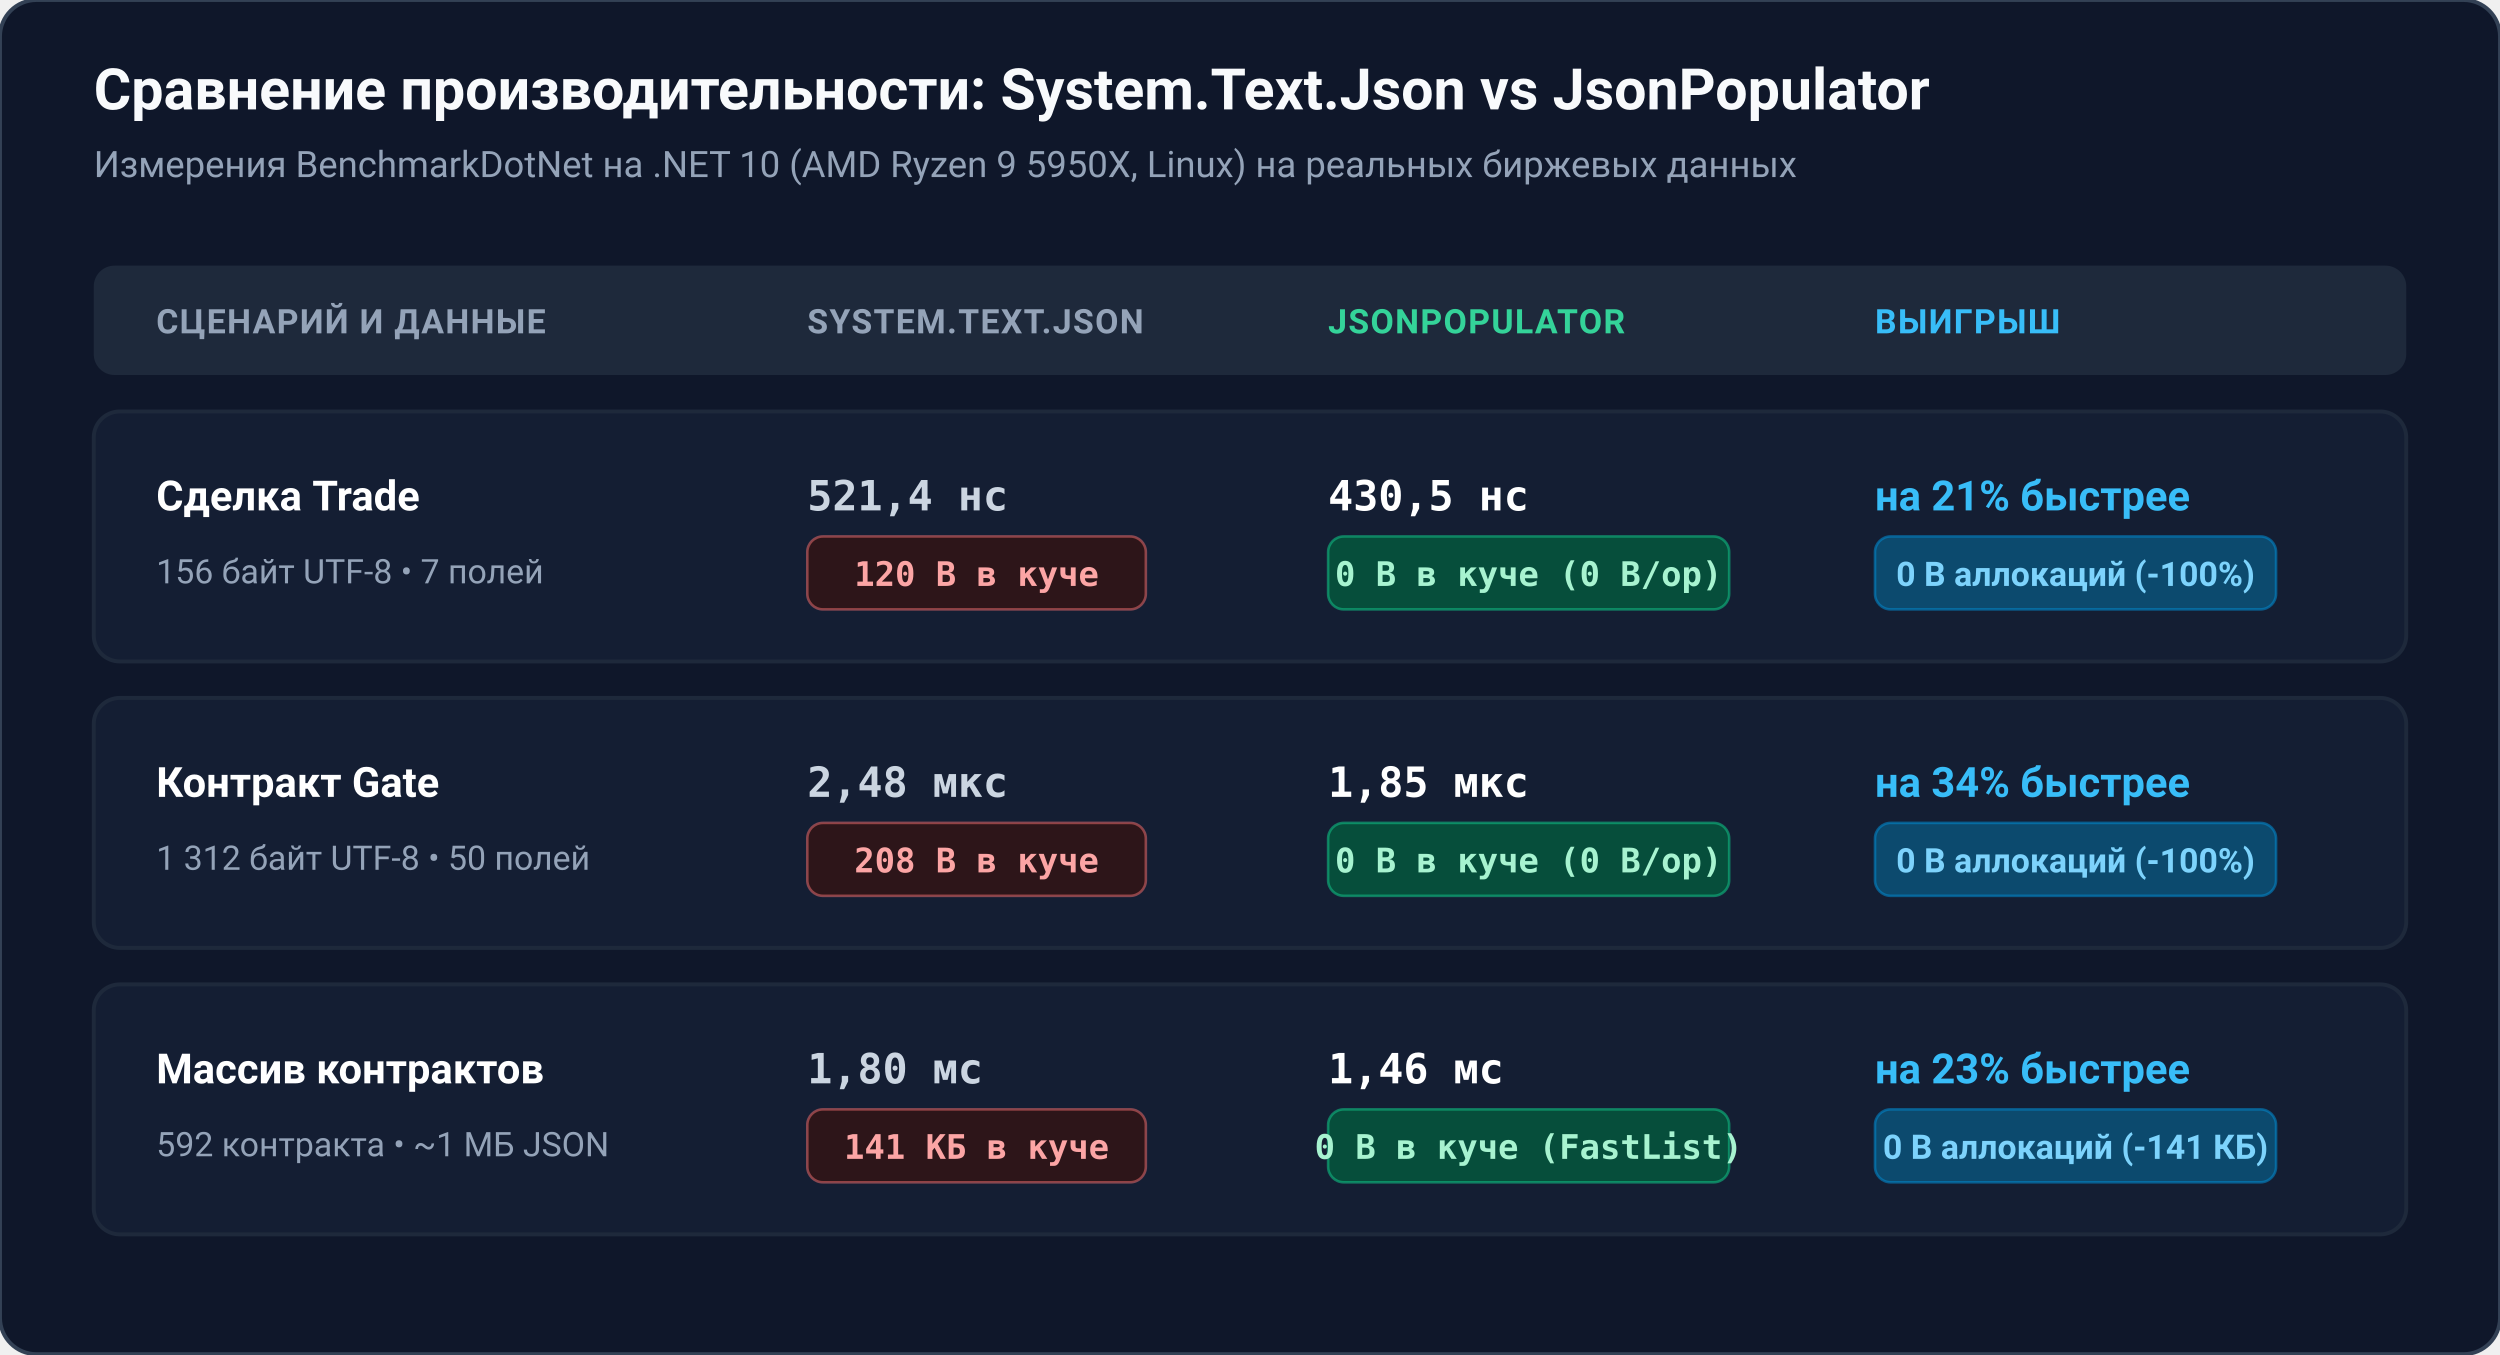
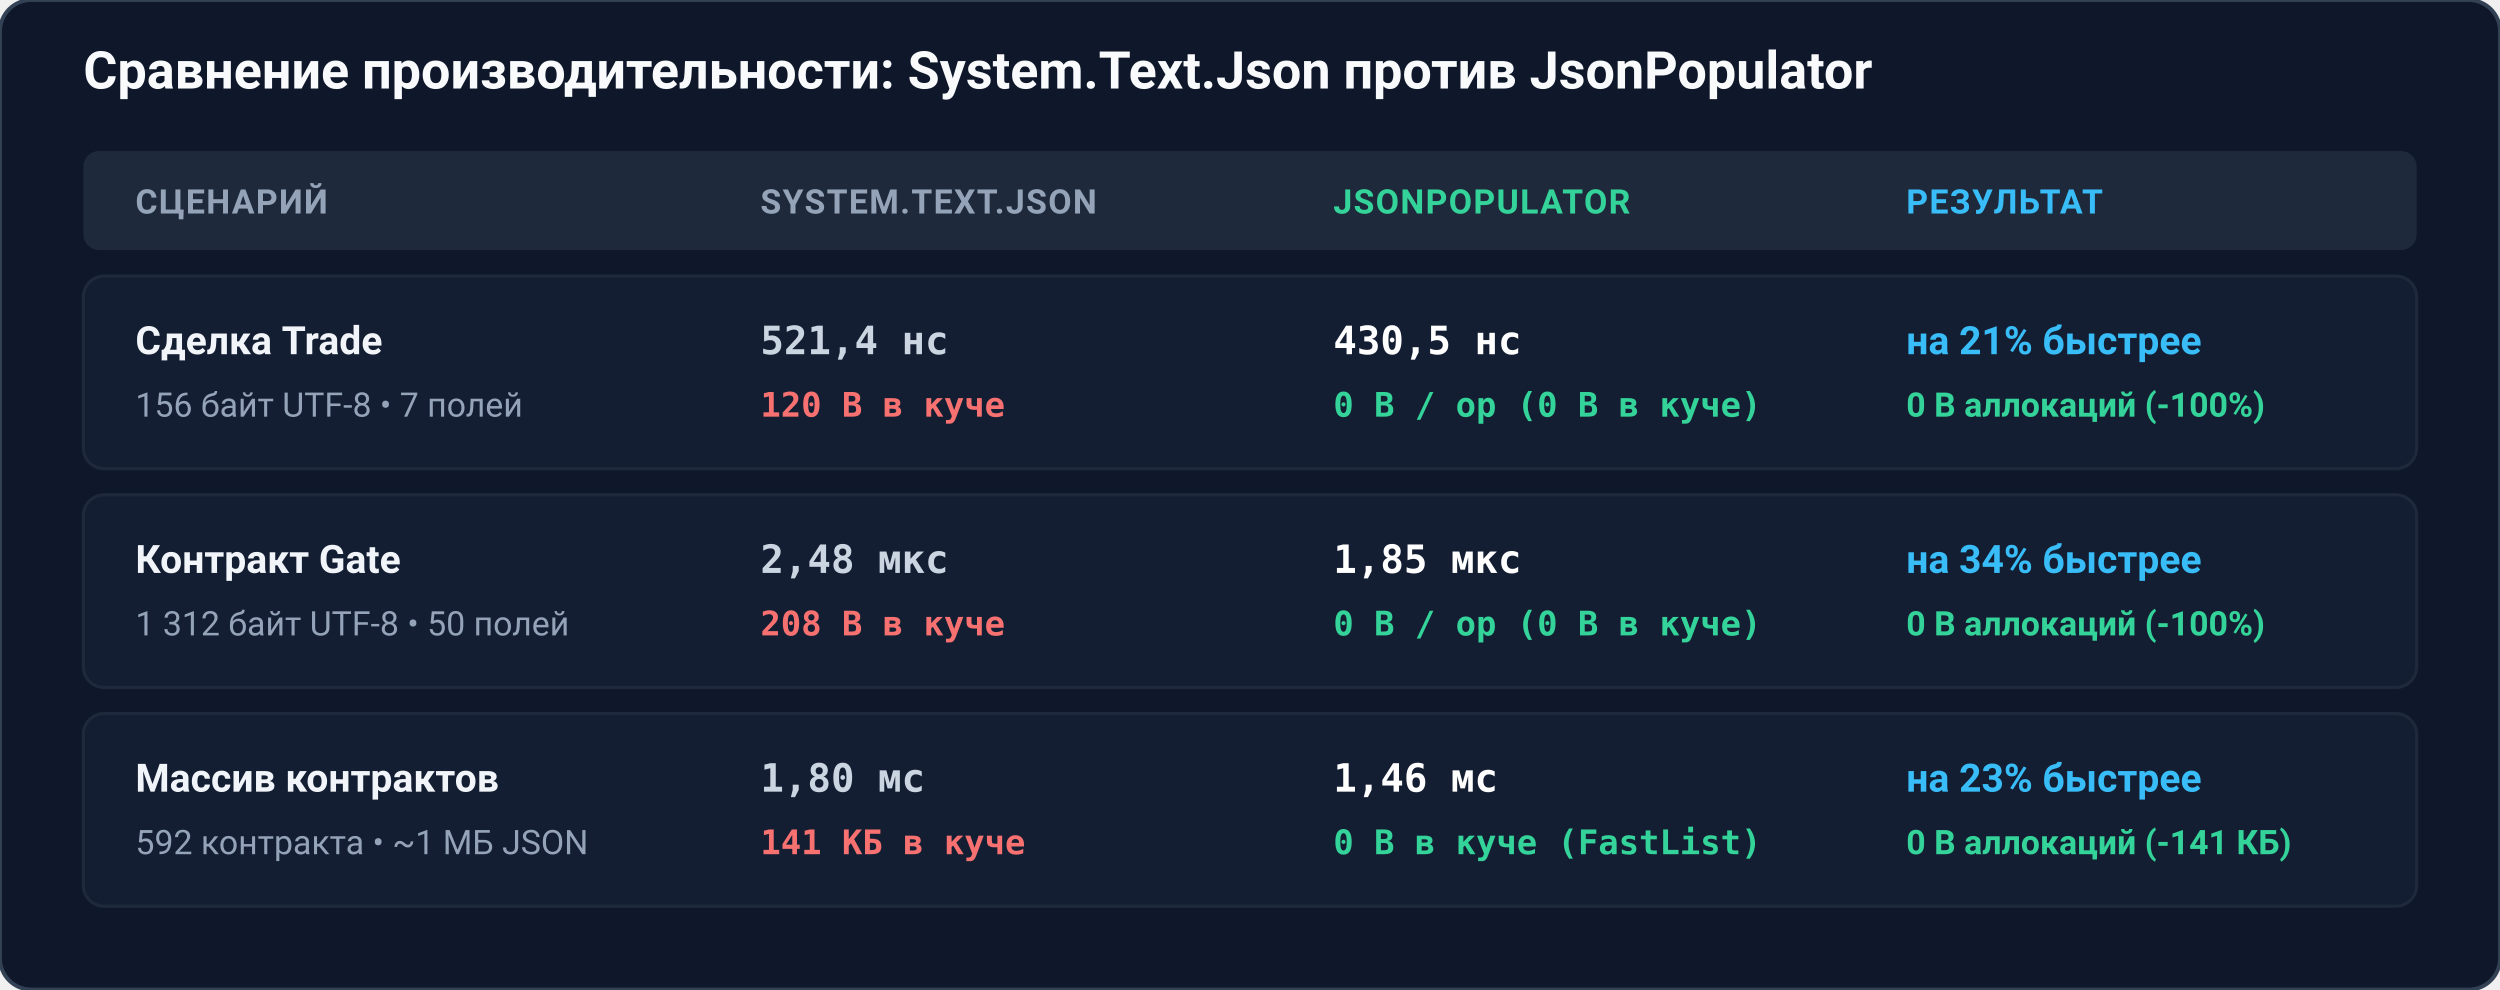
- <svg xmlns="http://www.w3.org/2000/svg" width="960" height="520" viewBox="0 0 960 520" role="img" aria-labelledby="title desc">
-   <rect width="960" height="520" rx="14" fill="#0f172a" />
-   <rect width="960" height="520" rx="14" fill="none" stroke="#334155" stroke-width="1.5" />
-   <g transform="translate(36, 42)">
-     <text x="0" y="0" fill="#f8fafc" font-family="-apple-system, BlinkMacSystemFont, 'Segoe UI', Roboto, sans-serif" font-size="22" font-weight="700">Сравнение производительности: System.Text.Json vs JsonPopulator</text>
-     <text x="0" y="26" fill="#94a3b8" font-family="-apple-system, BlinkMacSystemFont, 'Segoe UI', Roboto, sans-serif" font-size="14">Измерения BenchmarkDotNet на .NET 10 (AMD Ryzen 9 5950X, Linux) на реальных биржевых данных</text>
+ <svg xmlns="http://www.w3.org/2000/svg" width="960" height="380" viewBox="0 0 960 380" role="img" aria-labelledby="title desc">
+   <rect width="960" height="380" rx="12" fill="#0f172a" />
+   <rect width="960" height="380" rx="12" fill="none" stroke="#334155" stroke-width="1.5" />
+   <g transform="translate(32, 34)">
+     <text x="0" y="0" fill="#f8fafc" font-family="-apple-system, BlinkMacSystemFont, 'Segoe UI', Roboto, sans-serif" font-size="20" font-weight="700">Сравнение производительности: System.Text.Json против JsonPopulator</text>
  </g>
-   <g transform="translate(36, 102)">
-     <rect x="0" y="0" width="888" height="42" rx="8" fill="#1e293b" />
-     <text x="24" y="26" fill="#94a3b8" font-family="-apple-system, BlinkMacSystemFont, 'Segoe UI', Roboto, sans-serif" font-size="13" font-weight="700" letter-spacing="0.5">СЦЕНАРИЙ И ДАННЫЕ</text>
-     <text x="274" y="26" fill="#94a3b8" font-family="-apple-system, BlinkMacSystemFont, 'Segoe UI', Roboto, sans-serif" font-size="13" font-weight="700" letter-spacing="0.5">SYSTEM.TEXT.JSON</text>
-     <text x="474" y="26" fill="#34d399" font-family="-apple-system, BlinkMacSystemFont, 'Segoe UI', Roboto, sans-serif" font-size="13" font-weight="700" letter-spacing="0.5">JSONPOPULATOR</text>
-     <text x="684" y="26" fill="#38bdf8" font-family="-apple-system, BlinkMacSystemFont, 'Segoe UI', Roboto, sans-serif" font-size="13" font-weight="700" letter-spacing="0.5">ВЫИГРЫШ</text>
-     <g transform="translate(0, 56)">
-       <rect width="888" height="96" rx="10" fill="#141e33" stroke="#1e293b" stroke-width="1.5" />
-       <text x="24" y="38" fill="#ffffff" font-family="-apple-system, BlinkMacSystemFont, 'Segoe UI', Roboto, sans-serif" font-size="16" font-weight="700">Сделка Trade</text>
-       <text x="24" y="66" fill="#94a3b8" font-family="-apple-system, BlinkMacSystemFont, 'Segoe UI', Roboto, sans-serif" font-size="13">156 байт UTF-8 • 7 полей</text>
-       <text x="274" y="38" fill="#cbd5e1" font-family="ui-monospace, monospace" font-size="16" font-weight="600">521,4 нс</text>
-       <rect x="274" y="48" width="130" height="28" rx="6" fill="#2d1519" stroke="#f87171" stroke-opacity="0.5" stroke-width="1" />
-       <text x="339" y="67" fill="#fca5a5" font-family="ui-monospace, monospace" font-size="13" font-weight="600" text-anchor="middle">120 B в куче</text>
-       <text x="474" y="38" fill="#ffffff" font-family="ui-monospace, monospace" font-size="16" font-weight="700">430,5 нс</text>
-       <rect x="474" y="48" width="154" height="28" rx="6" fill="#064e3b" stroke="#10b981" stroke-opacity="0.6" stroke-width="1" />
-       <text x="551" y="67" fill="#a7f3d0" font-family="ui-monospace, monospace" font-size="13" font-weight="700" text-anchor="middle">0 B в куче (0 B/op)</text>
-       <text x="684" y="38" fill="#38bdf8" font-family="-apple-system, BlinkMacSystemFont, 'Segoe UI', Roboto, sans-serif" font-size="16" font-weight="700">на 21% быстрее</text>
-       <rect x="684" y="48" width="154" height="28" rx="6" fill="#0c4a6e" stroke="#0284c7" stroke-opacity="0.6" stroke-width="1" />
-       <text x="761" y="67" fill="#7dd3fc" font-family="-apple-system, BlinkMacSystemFont, 'Segoe UI', Roboto, sans-serif" font-size="13" font-weight="600" text-anchor="middle">0 B аллокаций (-100%)</text>
+   <g transform="translate(32, 58)">
+     <rect x="0" y="0" width="896" height="38" rx="6" fill="#1e293b" />
+     <text x="20" y="24" fill="#94a3b8" font-family="-apple-system, BlinkMacSystemFont, 'Segoe UI', Roboto, sans-serif" font-size="13" font-weight="700" letter-spacing="0.5">СЦЕНАРИЙ</text>
+     <text x="260" y="24" fill="#94a3b8" font-family="-apple-system, BlinkMacSystemFont, 'Segoe UI', Roboto, sans-serif" font-size="13" font-weight="700" letter-spacing="0.5">SYSTEM.TEXT.JSON</text>
+     <text x="480" y="24" fill="#34d399" font-family="-apple-system, BlinkMacSystemFont, 'Segoe UI', Roboto, sans-serif" font-size="13" font-weight="700" letter-spacing="0.5">JSONPOPULATOR</text>
+     <text x="700" y="24" fill="#38bdf8" font-family="-apple-system, BlinkMacSystemFont, 'Segoe UI', Roboto, sans-serif" font-size="13" font-weight="700" letter-spacing="0.5">РЕЗУЛЬТАТ</text>
+     <g transform="translate(0, 48)">
+       <rect width="896" height="74" rx="8" fill="#141e33" stroke="#1e293b" stroke-width="1.2" />
+       <text x="20" y="30" fill="#f1f5f9" font-family="-apple-system, BlinkMacSystemFont, 'Segoe UI', Roboto, sans-serif" font-size="15" font-weight="700">Сделка Trade</text>
+       <text x="20" y="54" fill="#94a3b8" font-family="-apple-system, BlinkMacSystemFont, 'Segoe UI', Roboto, sans-serif" font-size="13">156 байт UTF-8 • 7 полей</text>
+       <text x="260" y="30" fill="#cbd5e1" font-family="ui-monospace, monospace" font-size="15" font-weight="600">521,4 нс</text>
+       <text x="260" y="54" fill="#f87171" font-family="ui-monospace, monospace" font-size="13" font-weight="600">120 B в куче</text>
+       <text x="480" y="30" fill="#ffffff" font-family="ui-monospace, monospace" font-size="15" font-weight="700">430,5 нс</text>
+       <text x="480" y="54" fill="#34d399" font-family="ui-monospace, monospace" font-size="13" font-weight="700">0 B / op (0 B в куче)</text>
+       <text x="700" y="30" fill="#38bdf8" font-family="-apple-system, BlinkMacSystemFont, 'Segoe UI', Roboto, sans-serif" font-size="15" font-weight="700">на 21% быстрее</text>
+       <text x="700" y="54" fill="#34d399" font-family="-apple-system, BlinkMacSystemFont, 'Segoe UI', Roboto, sans-serif" font-size="13" font-weight="600">0 B аллокаций (-100%)</text>
    </g>
-     <g transform="translate(0, 166)">
-       <rect width="888" height="96" rx="10" fill="#141e33" stroke="#1e293b" stroke-width="1.5" />
-       <text x="24" y="38" fill="#ffffff" font-family="-apple-system, BlinkMacSystemFont, 'Segoe UI', Roboto, sans-serif" font-size="16" font-weight="700">Контракт Gate</text>
-       <text x="24" y="66" fill="#94a3b8" font-family="-apple-system, BlinkMacSystemFont, 'Segoe UI', Roboto, sans-serif" font-size="13">1 312 байт UTF-8 • 50 полей</text>
-       <text x="274" y="38" fill="#cbd5e1" font-family="ui-monospace, monospace" font-size="16" font-weight="600">2,48 мкс</text>
-       <rect x="274" y="48" width="130" height="28" rx="6" fill="#2d1519" stroke="#f87171" stroke-opacity="0.5" stroke-width="1" />
-       <text x="339" y="67" fill="#fca5a5" font-family="ui-monospace, monospace" font-size="13" font-weight="600" text-anchor="middle">208 B в куче</text>
-       <text x="474" y="38" fill="#ffffff" font-family="ui-monospace, monospace" font-size="16" font-weight="700">1,85 мкс</text>
-       <rect x="474" y="48" width="154" height="28" rx="6" fill="#064e3b" stroke="#10b981" stroke-opacity="0.6" stroke-width="1" />
-       <text x="551" y="67" fill="#a7f3d0" font-family="ui-monospace, monospace" font-size="13" font-weight="700" text-anchor="middle">0 B в куче (0 B/op)</text>
-       <text x="684" y="38" fill="#38bdf8" font-family="-apple-system, BlinkMacSystemFont, 'Segoe UI', Roboto, sans-serif" font-size="16" font-weight="700">на 34% быстрее</text>
-       <rect x="684" y="48" width="154" height="28" rx="6" fill="#0c4a6e" stroke="#0284c7" stroke-opacity="0.6" stroke-width="1" />
-       <text x="761" y="67" fill="#7dd3fc" font-family="-apple-system, BlinkMacSystemFont, 'Segoe UI', Roboto, sans-serif" font-size="13" font-weight="600" text-anchor="middle">0 B аллокаций (-100%)</text>
+     <g transform="translate(0, 132)">
+       <rect width="896" height="74" rx="8" fill="#141e33" stroke="#1e293b" stroke-width="1.2" />
+       <text x="20" y="30" fill="#f1f5f9" font-family="-apple-system, BlinkMacSystemFont, 'Segoe UI', Roboto, sans-serif" font-size="15" font-weight="700">Контракт Gate</text>
+       <text x="20" y="54" fill="#94a3b8" font-family="-apple-system, BlinkMacSystemFont, 'Segoe UI', Roboto, sans-serif" font-size="13">1 312 байт UTF-8 • 50 полей</text>
+       <text x="260" y="30" fill="#cbd5e1" font-family="ui-monospace, monospace" font-size="15" font-weight="600">2,48 мкс</text>
+       <text x="260" y="54" fill="#f87171" font-family="ui-monospace, monospace" font-size="13" font-weight="600">208 B в куче</text>
+       <text x="480" y="30" fill="#ffffff" font-family="ui-monospace, monospace" font-size="15" font-weight="700">1,85 мкс</text>
+       <text x="480" y="54" fill="#34d399" font-family="ui-monospace, monospace" font-size="13" font-weight="700">0 B / op (0 B в куче)</text>
+       <text x="700" y="30" fill="#38bdf8" font-family="-apple-system, BlinkMacSystemFont, 'Segoe UI', Roboto, sans-serif" font-size="15" font-weight="700">на 34% быстрее</text>
+       <text x="700" y="54" fill="#34d399" font-family="-apple-system, BlinkMacSystemFont, 'Segoe UI', Roboto, sans-serif" font-size="13" font-weight="600">0 B аллокаций (-100%)</text>
    </g>
-     <g transform="translate(0, 276)">
-       <rect width="888" height="96" rx="10" fill="#141e33" stroke="#1e293b" stroke-width="1.5" />
-       <text x="24" y="38" fill="#ffffff" font-family="-apple-system, BlinkMacSystemFont, 'Segoe UI', Roboto, sans-serif" font-size="16" font-weight="700">Массив контрактов</text>
-       <text x="24" y="66" fill="#94a3b8" font-family="-apple-system, BlinkMacSystemFont, 'Segoe UI', Roboto, sans-serif" font-size="13">592 контракта • ~1 МБ JSON</text>
-       <text x="274" y="38" fill="#cbd5e1" font-family="ui-monospace, monospace" font-size="16" font-weight="600">1,80 мс</text>
-       <rect x="274" y="48" width="130" height="28" rx="6" fill="#2d1519" stroke="#f87171" stroke-opacity="0.5" stroke-width="1" />
-       <text x="339" y="67" fill="#fca5a5" font-family="ui-monospace, monospace" font-size="13" font-weight="600" text-anchor="middle">141 КБ в куче</text>
-       <text x="474" y="38" fill="#ffffff" font-family="ui-monospace, monospace" font-size="16" font-weight="700">1,46 мс</text>
-       <rect x="474" y="48" width="154" height="28" rx="6" fill="#064e3b" stroke="#10b981" stroke-opacity="0.6" stroke-width="1" />
-       <text x="551" y="67" fill="#a7f3d0" font-family="ui-monospace, monospace" font-size="13" font-weight="700" text-anchor="middle">0 B в куче (FastList)</text>
-       <text x="684" y="38" fill="#38bdf8" font-family="-apple-system, BlinkMacSystemFont, 'Segoe UI', Roboto, sans-serif" font-size="16" font-weight="700">на 23% быстрее</text>
-       <rect x="684" y="48" width="154" height="28" rx="6" fill="#0c4a6e" stroke="#0284c7" stroke-opacity="0.6" stroke-width="1" />
-       <text x="761" y="67" fill="#7dd3fc" font-family="-apple-system, BlinkMacSystemFont, 'Segoe UI', Roboto, sans-serif" font-size="13" font-weight="600" text-anchor="middle">0 B аллокаций (-141 КБ)</text>
+     <g transform="translate(0, 216)">
+       <rect width="896" height="74" rx="8" fill="#141e33" stroke="#1e293b" stroke-width="1.2" />
+       <text x="20" y="30" fill="#f1f5f9" font-family="-apple-system, BlinkMacSystemFont, 'Segoe UI', Roboto, sans-serif" font-size="15" font-weight="700">Массив контрактов</text>
+       <text x="20" y="54" fill="#94a3b8" font-family="-apple-system, BlinkMacSystemFont, 'Segoe UI', Roboto, sans-serif" font-size="13">592 контракта • ~1 МБ JSON</text>
+       <text x="260" y="30" fill="#cbd5e1" font-family="ui-monospace, monospace" font-size="15" font-weight="600">1,80 мс</text>
+       <text x="260" y="54" fill="#f87171" font-family="ui-monospace, monospace" font-size="13" font-weight="600">141 КБ в куче</text>
+       <text x="480" y="30" fill="#ffffff" font-family="ui-monospace, monospace" font-size="15" font-weight="700">1,46 мс</text>
+       <text x="480" y="54" fill="#34d399" font-family="ui-monospace, monospace" font-size="13" font-weight="700">0 B в куче (FastList)</text>
+       <text x="700" y="30" fill="#38bdf8" font-family="-apple-system, BlinkMacSystemFont, 'Segoe UI', Roboto, sans-serif" font-size="15" font-weight="700">на 23% быстрее</text>
+       <text x="700" y="54" fill="#34d399" font-family="-apple-system, BlinkMacSystemFont, 'Segoe UI', Roboto, sans-serif" font-size="13" font-weight="600">0 B аллокаций (-141 КБ)</text>
    </g>
  </g>
</svg>
